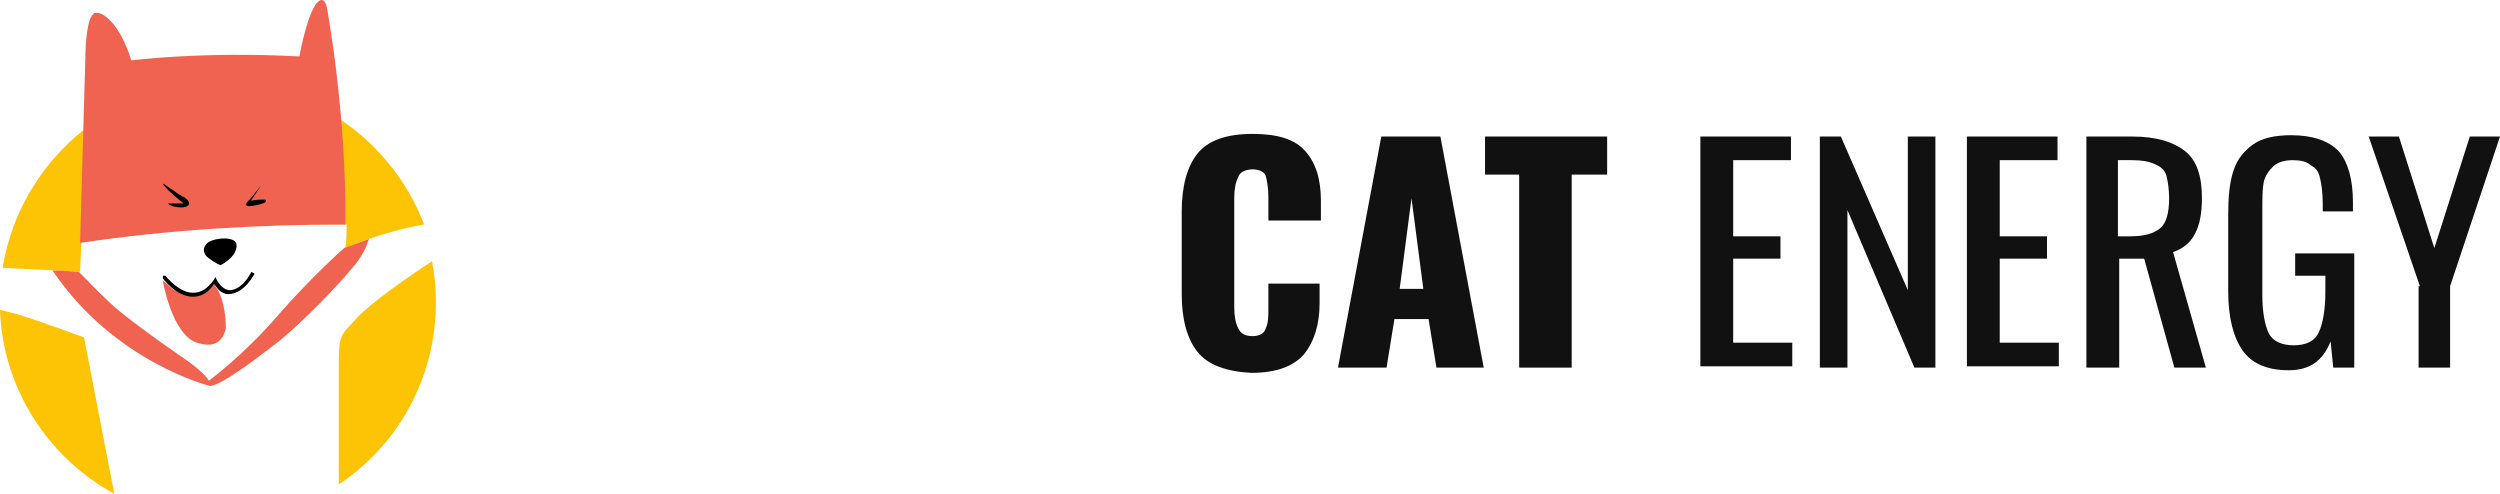
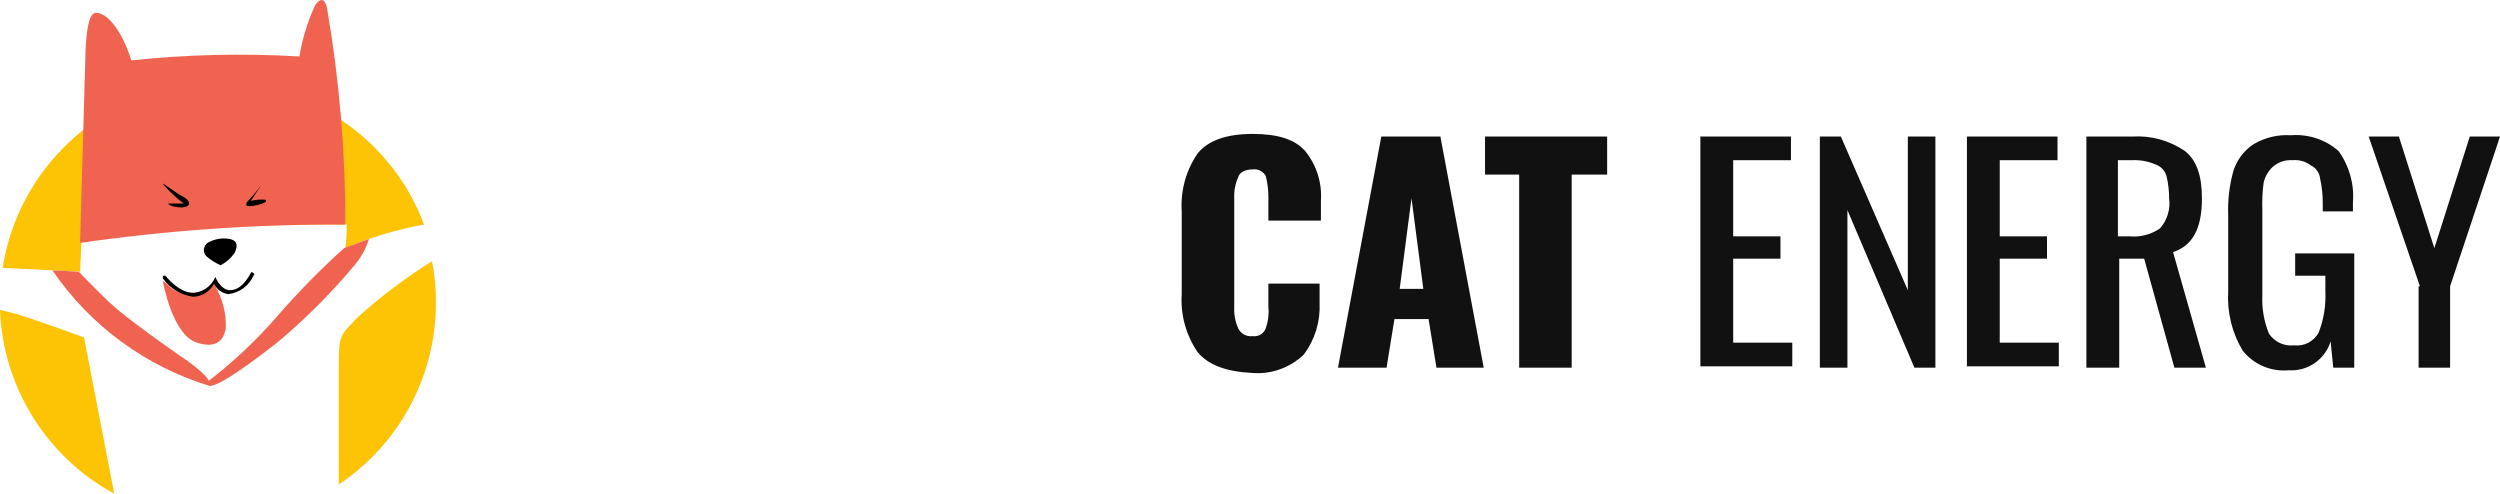
- <svg xmlns="http://www.w3.org/2000/svg" version="1.1" id="Layer_2" x="0px" y="0px" viewBox="0 0.002 190.4 37.598" style="enable-background:new 0 0 33.3 37.6;">
-   <style type="text/css">
-     .st0 {
-       fill: #FDC305;
-     }
-     .st1 {
-       fill: #F06351;
-     }
-   </style>
-   <g>
-     <path class="st0" d="M6.1,20.7l0.1-2.3c6.7-0.9,13.4-1.4,20.2-1.3c0,0.6,0,1.2-0.1,1.8c0,0,2.9-1.3,6-1.8     c-2.4-6.3-8.5-10.8-15.6-10.8c-8.3,0-15.2,6.1-16.5,14.1C2.4,20.5,6.1,20.7,6.1,20.7z" />
-     <path class="st0" d="M27.2,24.2c-1.2,1.3-1.4,1.2-1.4,3.5c0,0.9,0,4.9,0,9.2c4.5-3,7.4-8.1,7.4-13.9c0-1.1-0.1-2.1-0.3-3.1     C31.2,21,28.2,23.1,27.2,24.2z" />
-     <path class="st0" d="M6.4,25.7c0,0-3.8-1.4-5.2-1.8c-0.4-0.1-0.8-0.2-1.2-0.3c0.2,6,3.7,11.3,8.7,14L6.4,25.7z" />
-   </g>
-   <path class="st1" d="M26.3,17.1c0.1-8.5-1.4-16.5-1.4-16.5S24.7-0.6,24,0.4c-0.7,1.1-1.2,3.9-1.2,3.9c-7.4-0.4-12.8,0.3-12.8,0.3   C9.2,2,7.9,0.8,7.2,1C6.5,1.3,6.5,4.4,6.5,4.4L6.1,18.5C12.8,17.5,19.6,17.1,26.3,17.1z" />
-   <path d="M12.4,14c0-0.1,1,0.7,1.4,0.9c0.4,0.2,0.6,0.4,0.6,0.6c0,0.2-0.3,0.3-0.6,0.3s-0.9-0.1-1-0.3c0,0,0.6,0,0.9,0h0.3   C14.1,15.6,12.7,14.5,12.4,14z" />
-   <path d="M19.9,14.1c0,0-1,1.3-1.1,1.3c0,0.1-0.2,0.3,0.2,0.3s1.1-0.2,1.2-0.3c0.1-0.1,0.1-0.2-0.1-0.2c-0.2,0-0.7,0-1,0.1L19.9,14.1   C19.9,14.1,20,14,19.9,14.1z" />
-   <path d="M16.8,20.2c0,0,0.8-0.4,1.1-1c0.3-0.7,0-0.9-0.4-1c-0.5-0.1-1.3,0-1.7,0.3c-0.4,0.4-0.3,0.7-0.1,1   C15.9,19.7,16.5,20.1,16.8,20.2z" />
-   <path class="st1" d="M16.3,21.5c0,0-0.2,0.4-0.5,0.6c-0.2,0.2-0.6,0.4-1,0.4c-0.6,0-1.1-0.2-1.5-0.4c-0.2-0.1-0.4-0.3-0.5-0.4   c-0.2-0.2-0.4-0.3-0.4-0.3s0.7,4.1,2.6,4.7c1.8,0.6,2.1-0.7,2.2-1.1c0-0.3,0-2.1-0.8-3.2C16.5,21.4,16.4,21.6,16.3,21.5z" />
-   <g>
-     <path d="M14.7,22.6C14.7,22.6,14.7,22.6,14.7,22.6c-1.3,0-2.3-1.4-2.3-1.4c0-0.1,0-0.2,0-0.2c0.1,0,0.2,0,0.2,0c0,0,1,1.3,2.1,1.3     c0,0,0,0,0,0c0.6,0,1.1-0.3,1.6-1l0.1-0.2l0.1,0.2c0,0,0.4,0.8,1,0.8c0.5,0,1.1-0.4,1.6-1.3c0-0.1,0.1-0.1,0.2,0     c0.1,0,0.1,0.1,0,0.2c-0.6,1-1.3,1.4-1.9,1.4c-0.6,0-0.9-0.5-1.1-0.8C15.9,22.3,15.3,22.6,14.7,22.6z" />
-   </g>
-   <path class="st1" d="M26.2,18.9c0,0-2.5,2.2-5.1,5.2S15.9,29,15.9,29c-0.2-0.5-1.6-1.5-1.6-1.5s-3.1-2.1-5.2-3.8   c-1.2-1-2.3-2.2-3.1-3c-0.3,0-1.1-0.1-2-0.1c4.7,7,12,8.8,12,8.8c0.9-0.1,3.3-1.9,5.1-3.3c1.8-1.4,4.8-4.5,5.9-5.9   c0.6-0.7,0.9-1.4,1.1-2C27,18.6,26.2,18.9,26.2,18.9z" />
-   <g transform="matrix(1, 0, 0, 1, 90, 10.2)">
-     <path class="st0" d="M1.2,16.6c-0.8-1-1.2-2.5-1.2-4.4V5.9c0-1.9,0.4-3.4,1.2-4.4C2,0.5,3.4,0,5.4,0c1.9,0,3.2,0.4,4,1.3     c0.8,0.9,1.2,2.1,1.2,3.8v1.5H6.6V4.8c0-0.7-0.1-1.2-0.2-1.6C6.3,2.9,5.9,2.7,5.4,2.7S4.4,2.9,4.3,3.3C4.1,3.7,4,4.2,4,4.9v8.3     c0,0.7,0.1,1.2,0.3,1.6c0.2,0.4,0.5,0.6,1.1,0.6c0.5,0,0.9-0.2,1-0.6c0.2-0.4,0.2-0.9,0.2-1.6v-1.8h3.9v1.5c0,1.6-0.4,2.9-1.2,3.9     c-0.8,0.9-2.1,1.4-4,1.4C3.4,18.1,2,17.6,1.2,16.6z" style="fill: rgb(17, 17, 17);" />
-     <path class="st0" d="M15.2,0.2h4.5L23,17.8h-3.6l-0.6-3.7h-2.6l-0.6,3.7h-3.7L15.2,0.2z M18.4,11.8l-0.9-6.9l-0.9,6.9H18.4z" style="fill: rgb(17, 17, 17);" />
-     <path class="st0" d="M25.8,3.1h-2.7V0.2h9.3v2.9h-2.7v14.7h-4V3.1z" style="fill: rgb(17, 17, 17);" />
-     <path class="st0" d="M39.5,0.2h6.9v1.8H42v5.8h3.6v1.7H42v6.4h4.5v1.8h-7V0.2z" style="fill: rgb(17, 17, 17);" />
-     <path class="st0" d="M48.5,0.2h1.7l5.1,11.7V0.2h2.1v17.6h-1.6l-5.1-12v12h-2.1V0.2z" style="fill: rgb(17, 17, 17);" />
-     <path class="st0" d="M59.8,0.2h6.9v1.8h-4.4v5.8h3.6v1.7h-3.6v6.4h4.5v1.8h-7V0.2z" style="fill: rgb(17, 17, 17);" />
-     <path class="st0" d="M68.8,0.2h3.6c1.8,0,3.1,0.4,4,1.1s1.3,1.9,1.3,3.6c0,2.3-0.7,3.6-2.2,4.1l2.5,8.8h-2.4l-2.3-8.3h-1.9v8.3     h-2.5V0.2z M72.2,7.8c1.1,0,1.8-0.2,2.3-0.6C75,6.8,75.2,6,75.2,4.9c0-0.7-0.1-1.3-0.2-1.7s-0.4-0.7-0.9-0.9     c-0.4-0.2-1-0.3-1.7-0.3h-1.1v5.8H72.2z" style="fill: rgb(17, 17, 17);" />
-     <path class="st0" d="M80.8,16.5c-0.7-1-1.1-2.5-1.1-4.5V6.2c0-1.4,0.1-2.5,0.4-3.4c0.3-0.9,0.8-1.5,1.5-2c0.7-0.5,1.7-0.7,2.9-0.7     c1.6,0,2.8,0.4,3.6,1.2c0.7,0.8,1.1,2.1,1.1,3.9v0.7h-2.3V5.3c0-0.8-0.1-1.5-0.2-1.9c-0.1-0.5-0.3-0.8-0.7-1     C85.7,2.1,85.2,2,84.6,2c-0.7,0-1.2,0.2-1.5,0.5c-0.3,0.3-0.6,0.7-0.7,1.2c-0.1,0.5-0.1,1.2-0.1,2.1v6.5c0,1.3,0.2,2.3,0.5,2.9     c0.3,0.6,1,0.9,1.9,0.9c0.9,0,1.6-0.3,1.9-1c0.3-0.6,0.5-1.7,0.5-3.1v-1.2h-2.3V9.1h4.5v8.7h-1.6l-0.2-2c-0.6,1.5-1.6,2.2-3.2,2.2     C82.7,18,81.5,17.5,80.8,16.5z" style="fill: rgb(17, 17, 17);" />
-     <path class="st0" d="M94.3,11.6L90.4,0.2h2.3l2.7,8.5l2.7-8.5h2.3l-3.8,11.4v6.2h-2.4V11.6z" style="fill: rgb(17, 17, 17);" />
-   </g>
+ <svg xmlns="http://www.w3.org/2000/svg" viewBox="0 0 190.4 37.6">
+   <path d="M6.1 20.7l.1-2.3a136.17 136.17 0 0120.2-1.3 10.87 10.87 0 01-.1 1.8 27.45 27.45 0 016-1.8A16.69 16.69 0 00.2 20.4c2.2.1 5.9.3 5.9.3zM27.2 24.2c-1.2 1.3-1.4 1.2-1.4 3.5v9.2A16.62 16.62 0 0033.2 23a15.53 15.53 0 00-.3-3.1 40.25 40.25 0 00-5.7 4.3zM6.4 25.7s-3.8-1.4-5.2-1.8L0 23.6a16.65 16.65 0 008.7 14z" fill="#fdc305" />
+   <path d="M26.3 17.1A95.5 95.5 0 0024.9.6s-.2-1.2-.9-.2a15.28 15.28 0 00-1.2 3.9 77.62 77.62 0 00-12.8.3C9.2 2 7.9.8 7.2 1s-.7 3.4-.7 3.4l-.4 14.1a137.18 137.18 0 0120.2-1.4z" fill="#f06351" />
+   <path d="M12.4 14c0-.1 1 .7 1.4.9s.6.4.6.6-.3.3-.6.3-.9-.1-1-.3H14a9.24 9.24 0 01-1.6-1.5zM19.9 14.1a12.67 12.67 0 01-1.1 1.3c0 .1-.2.3.2.3a3 3 0 001.2-.3c.1-.1.1-.2-.1-.2a3.75 3.75 0 00-1 .1l.8-1.2zM16.8 20.2a2.79 2.79 0 001.1-1c.3-.7 0-.9-.4-1a2.49 2.49 0 00-1.7.3.68.68 0 00-.1 1 4.13 4.13 0 001.1.7z" />
+   <path d="M16.3 21.5a1.79 1.79 0 01-.5.6 1.53 1.53 0 01-1 .4 3.31 3.31 0 01-1.5-.4 2.18 2.18 0 01-.5-.4 1.73 1.73 0 00-.4-.3s.7 4.1 2.6 4.7 2.1-.7 2.2-1.1a6 6 0 00-.8-3.2c.1-.4 0-.2-.1-.3z" fill="#f06351" />
+   <path d="M14.7 22.6a3.39 3.39 0 01-2.3-1.4V21h.2s1 1.3 2.1 1.3a1.94 1.94 0 001.6-1l.1-.2.1.2s.4.8 1 .8 1.1-.4 1.6-1.3c0-.1.1-.1.2 0s.1.1 0 .2a2.39 2.39 0 01-1.9 1.4 1.37 1.37 0 01-1.1-.8 1.82 1.82 0 01-1.6 1z" />
+   <path d="M26.2 18.9a60.38 60.38 0 00-5.1 5.2 35.31 35.31 0 01-5.2 4.9c-.2-.5-1.6-1.5-1.6-1.5s-3.1-2.1-5.2-3.8c-1.2-1-2.3-2.2-3.1-3-.3 0-1.1-.1-2-.1a22.38 22.38 0 0012 8.8c.9-.1 3.3-1.9 5.1-3.3a46.88 46.88 0 005.9-5.9 5.75 5.75 0 001.1-2z" fill="#f06351" />
+   <path d="M91.2 26.8a7 7 0 01-1.2-4.4v-6.3a7 7 0 011.2-4.4q1.2-1.5 4.2-1.5c1.9 0 3.2.4 4 1.3a5.41 5.41 0 011.2 3.8v1.5h-4V15a6.27 6.27 0 00-.2-1.6 1 1 0 00-1-.5c-.5 0-1 .2-1.1.6a3.51 3.51 0 00-.3 1.6v8.3a3.51 3.51 0 00.3 1.6 1.06 1.06 0 001.1.6.92.92 0 001-.6 3.66 3.66 0 00.2-1.6v-1.8h3.9v1.5a6.05 6.05 0 01-1.2 3.9 5.09 5.09 0 01-4 1.4c-1.9-.1-3.3-.6-4.1-1.6zM105.2 10.4h4.5L113 28h-3.6l-.6-3.7h-2.6l-.6 3.7h-3.7zm3.2 11.6l-.9-6.9-.9 6.9zM115.8 13.3h-2.7v-2.9h9.3v2.9h-2.7V28h-4V13.3zM129.5 10.4h6.9v1.8H132V18h3.6v1.7H132v6.4h4.5v1.8h-7zM138.5 10.4h1.7l5.1 11.7V10.4h2.1V28h-1.6l-5.1-12v12h-2.1V10.4zM149.8 10.4h6.9v1.8h-4.4V18h3.6v1.7h-3.6v6.4h4.5v1.8h-7zM158.8 10.4h3.6a6.36 6.36 0 014 1.1c.9.7 1.3 1.9 1.3 3.6 0 2.3-.7 3.6-2.2 4.1L168 28h-2.4l-2.3-8.3h-1.9V28h-2.5V10.4zm3.4 7.6a3.52 3.52 0 002.3-.6 2.88 2.88 0 00.7-2.3 7.18 7.18 0 00-.2-1.7 1.34 1.34 0 00-.9-.9 4 4 0 00-1.7-.3h-1.1V18zM170.8 26.7a7.84 7.84 0 01-1.1-4.5v-5.8a10.92 10.92 0 01.4-3.4 3.82 3.82 0 011.5-2 5 5 0 012.9-.7 4.89 4.89 0 013.6 1.2 5.86 5.86 0 011.1 3.9v.7h-2.3v-.6a8.44 8.44 0 00-.2-1.9 1.26 1.26 0 00-.7-1 2 2 0 00-1.4-.4 2.07 2.07 0 00-1.5.5 2.4 2.4 0 00-.7 1.2 12.17 12.17 0 00-.1 2.1v6.5a6.86 6.86 0 00.5 2.9 2 2 0 001.9.9 1.87 1.87 0 001.9-1 7.6 7.6 0 00.5-3.1V21h-2.3v-1.7h4.5V28h-1.6l-.2-2a3.13 3.13 0 01-3.2 2.2 4 4 0 01-3.5-1.5zM184.3 21.8l-3.9-11.4h2.3l2.7 8.5 2.7-8.5h2.3l-3.8 11.4V28h-2.4v-6.2z" fill="#111" />
</svg>
